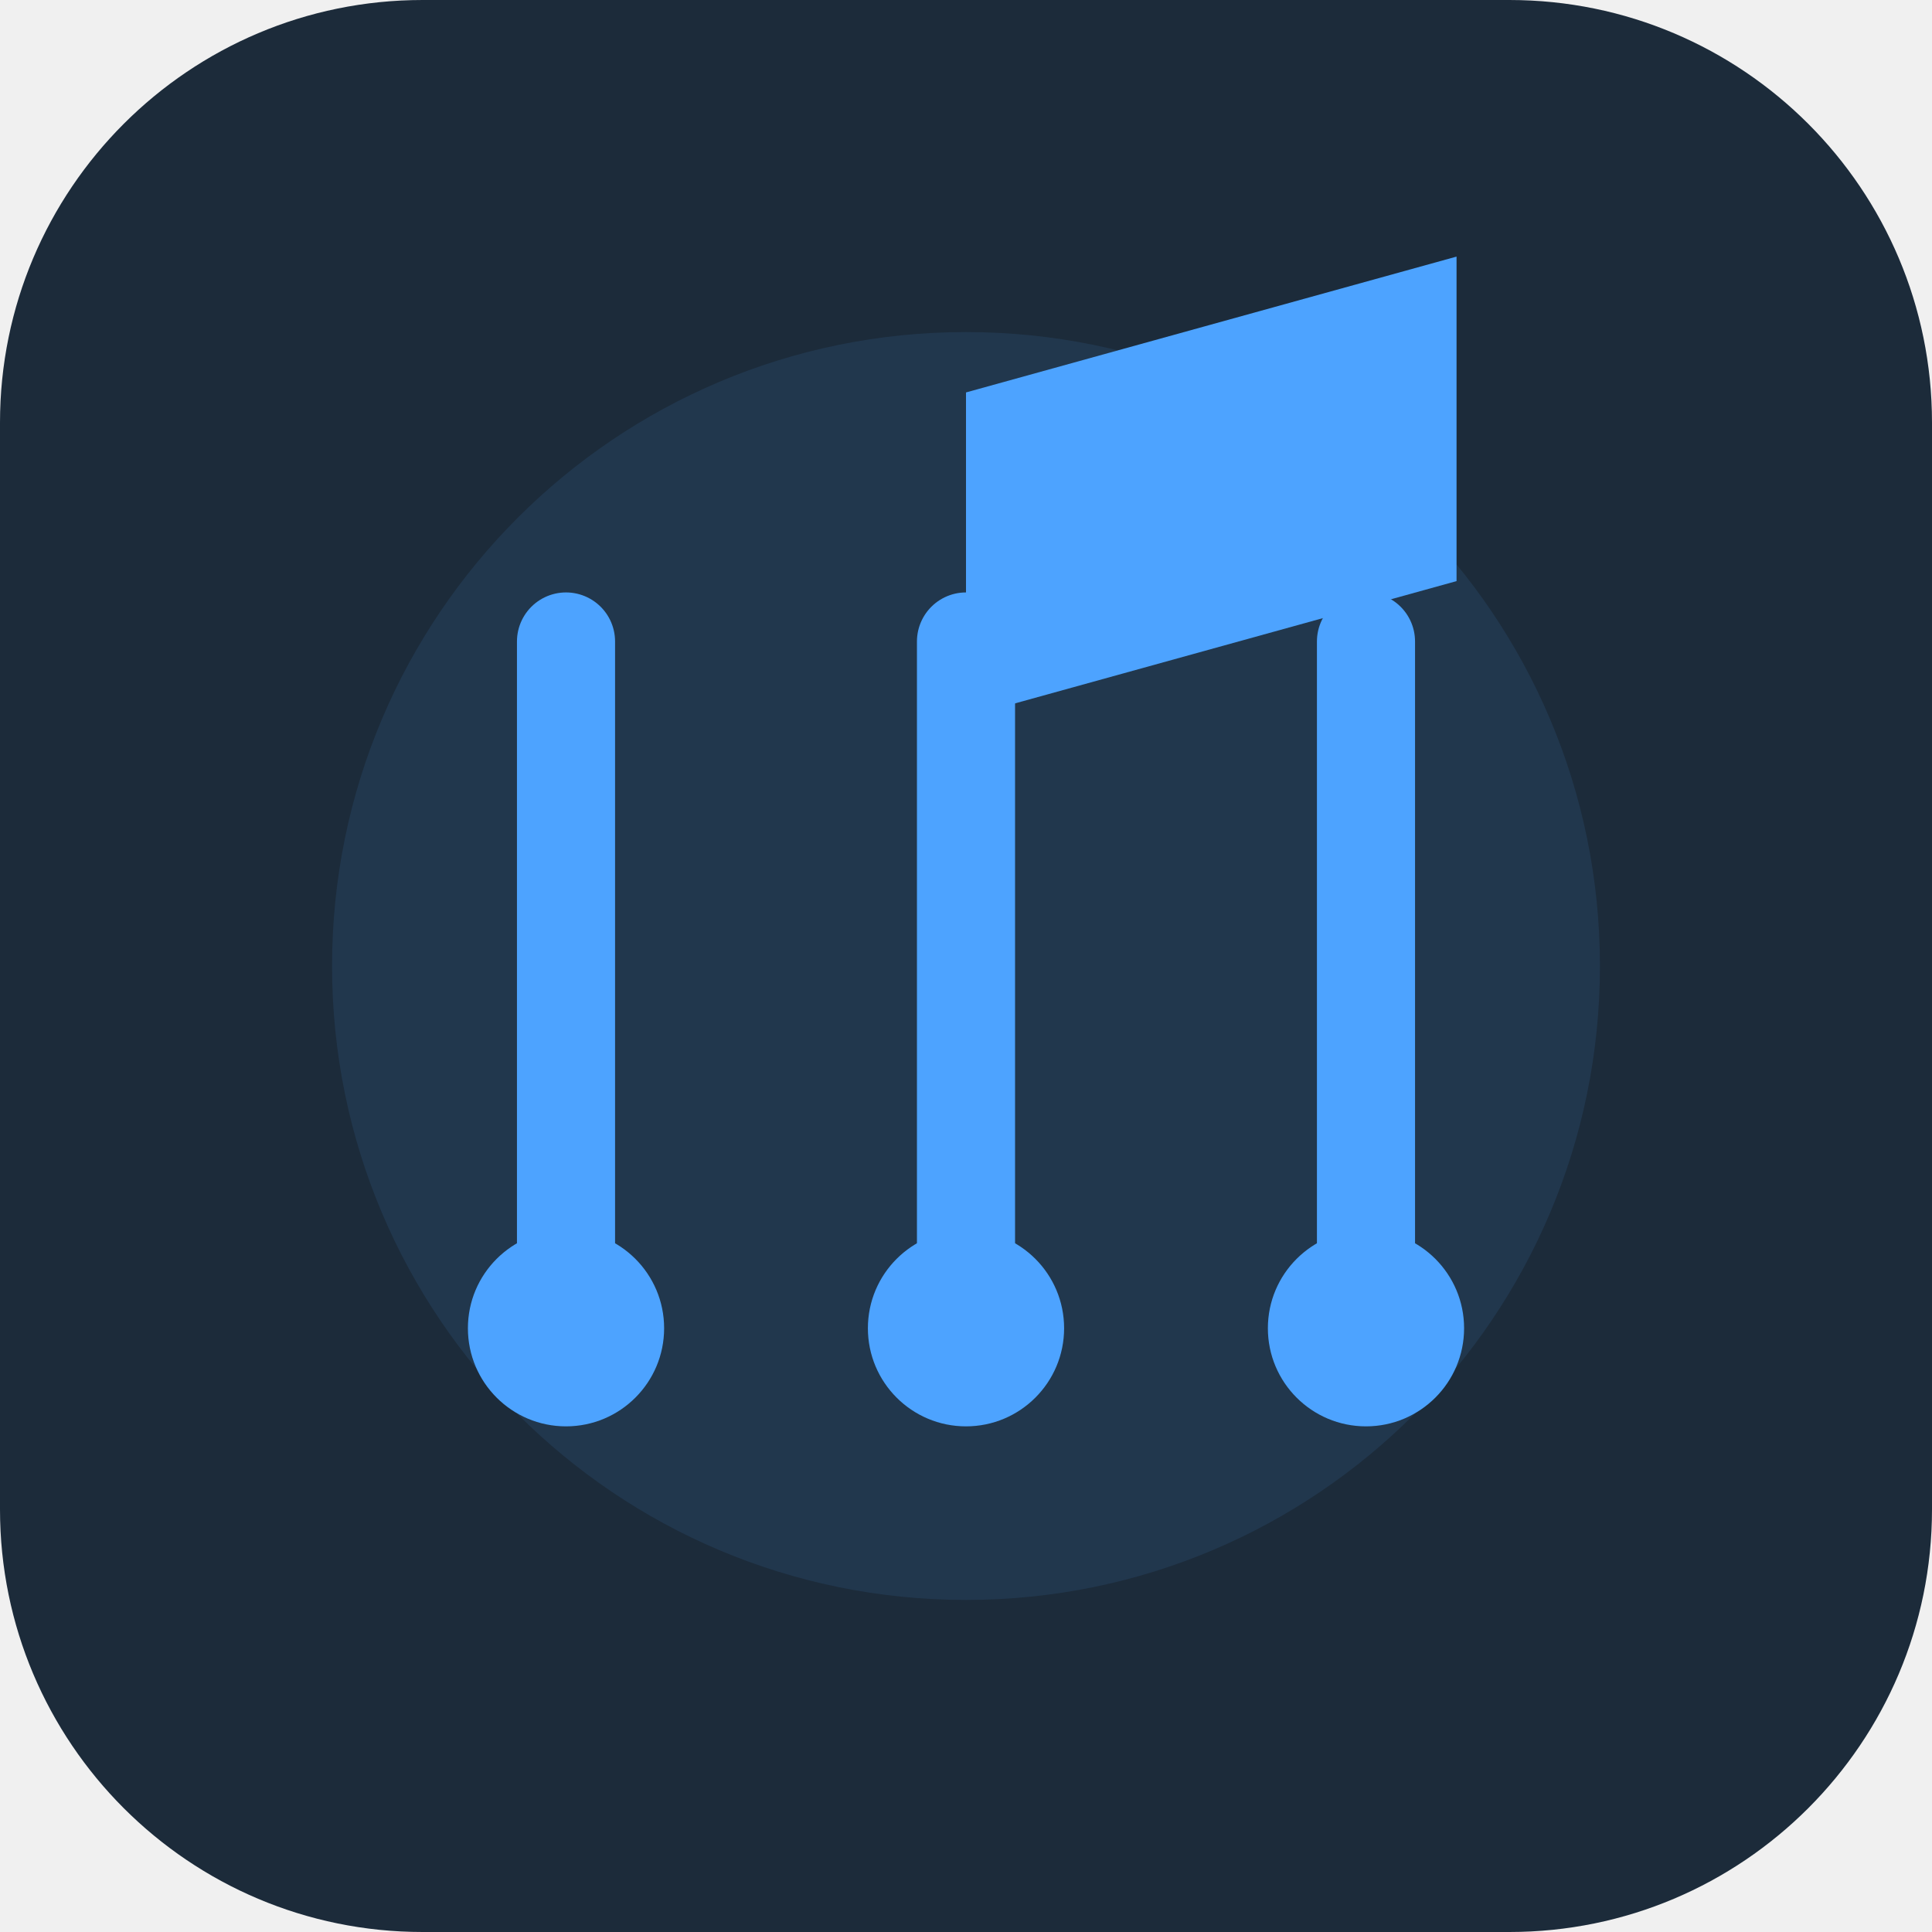
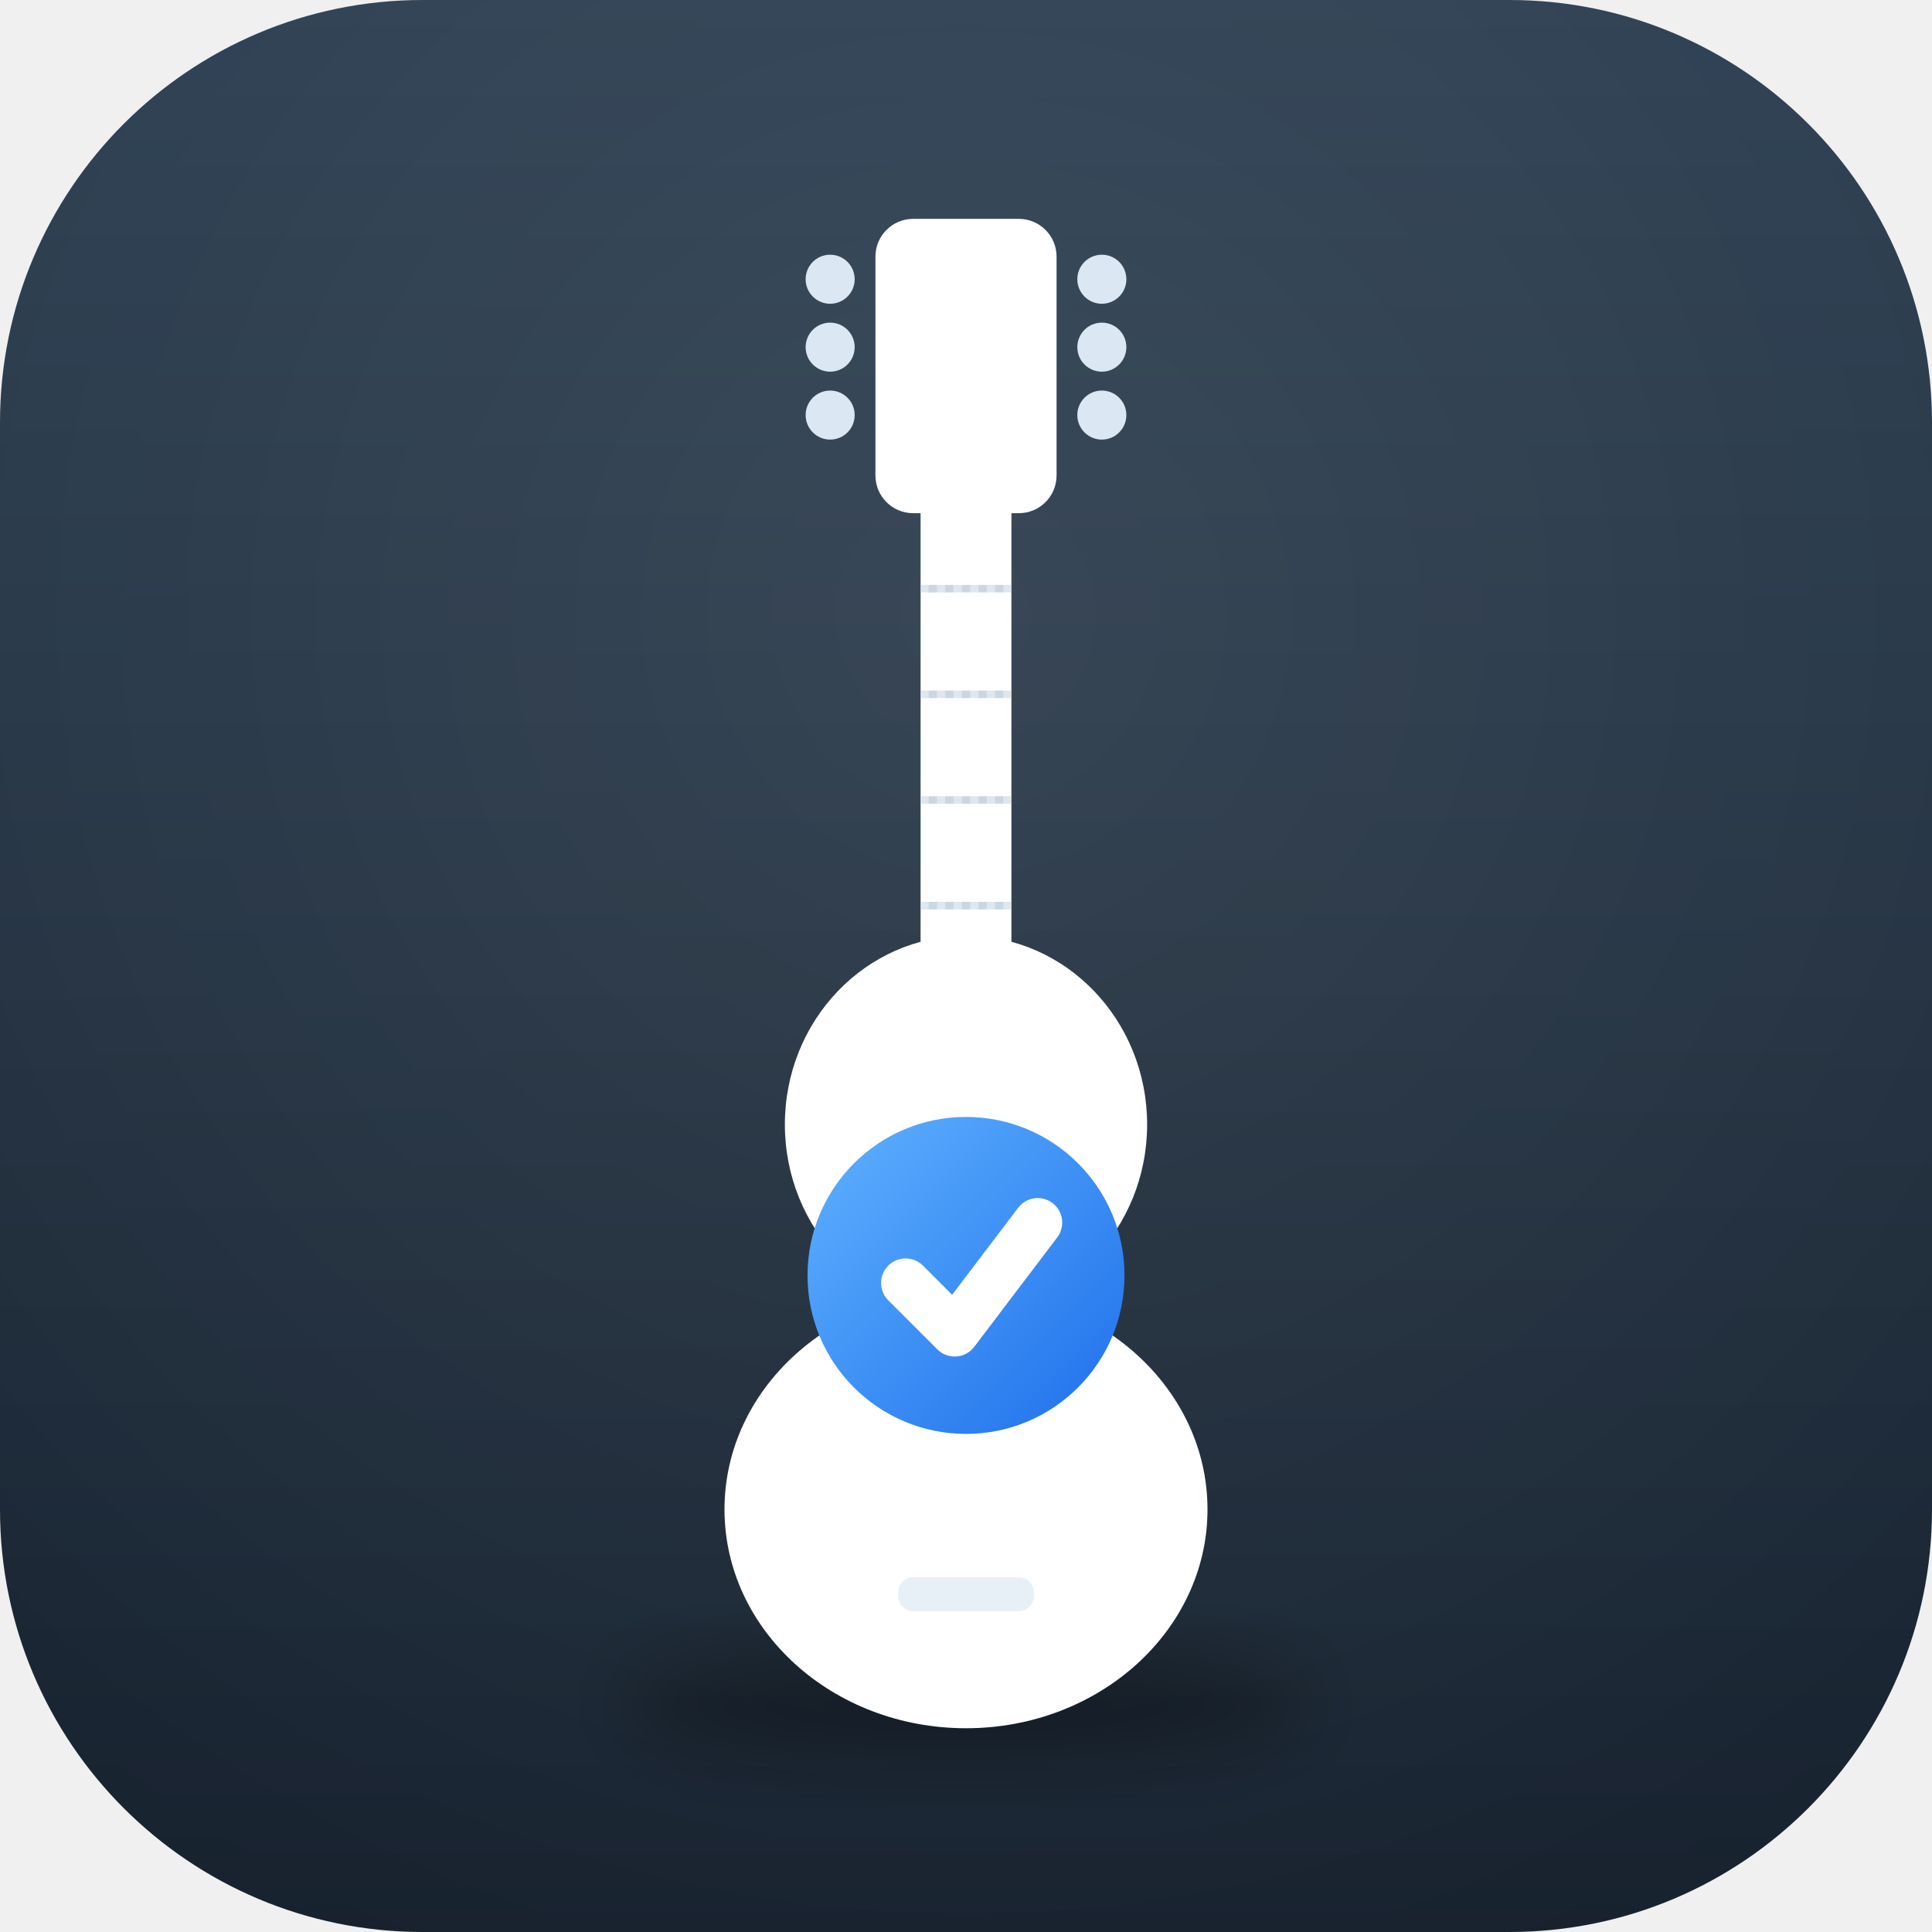
<svg xmlns="http://www.w3.org/2000/svg" viewBox="0 0 512 512">
-   <rect width="512" height="512" rx="112" fill="#1c2b3a" />
-   <circle cx="256" cy="256" r="168" fill="#4da3ff" opacity="0.10" />
-   <g stroke="#4da3ff" stroke-width="26" stroke-linecap="round">
-     <line x1="150" y1="170" x2="150" y2="330" />
-     <line x1="256" y1="170" x2="256" y2="330" />
-     <line x1="362" y1="170" x2="362" y2="330" />
+   <defs>
+     <linearGradient id="bg" x1="0" y1="0" x2="0" y2="1">
+       <stop offset="0" stop-color="#283b4e" />
+       <stop offset="1" stop-color="#141f2c" />
+     </linearGradient>
+     <radialGradient id="glow" cx="0.5" cy="0.32" r="0.85">
+       <stop offset="0" stop-color="#ffffff" stop-opacity="0.10" />
+       <stop offset="1" stop-color="#ffffff" stop-opacity="0" />
+     </radialGradient>
+     <linearGradient id="blue" x1="0" y1="0" x2="1" y2="1">
+       <stop offset="0" stop-color="#5fb2ff" />
+       <stop offset="1" stop-color="#1f6feb" />
+     </linearGradient>
+     <filter id="soft" x="-40%" y="-40%" width="180%" height="180%">
+       <feGaussianBlur stdDeviation="10" />
+     </filter>
+   </defs>
+   <rect x="0" y="0" width="512" height="512" rx="112" fill="url(#bg)" />
+   <rect x="0" y="0" width="512" height="512" rx="112" fill="url(#glow)" />
+   <ellipse cx="256" cy="452" rx="92" ry="15" fill="#000000" opacity="0.30" filter="url(#soft)" />
+   <rect x="232" y="58" width="48" height="78" rx="10" fill="#ffffff" />
+   <g fill="#dbe7f2">
+     <circle cx="220" cy="74" r="6.5" />
+     <circle cx="220" cy="92" r="6.5" />
+     <circle cx="220" cy="110" r="6.5" />
+     <circle cx="292" cy="74" r="6.5" />
+     <circle cx="292" cy="92" r="6.5" />
+     <circle cx="292" cy="110" r="6.5" />
  </g>
-   <circle cx="150" cy="352" r="26" fill="#4da3ff" />
-   <circle cx="256" cy="352" r="26" fill="#4da3ff" />
-   <circle cx="362" cy="352" r="26" fill="#4da3ff" />
-   <path d="M256 104 l130 -36 v86 l-130 36 z" fill="#4da3ff" />
+   <rect x="244" y="126" width="24" height="152" rx="3" fill="#ffffff" />
+   <g stroke="#9db6cc" stroke-width="2" opacity="0.55">
+     <line x1="244" y1="156" x2="268" y2="156" />
+     <line x1="244" y1="184" x2="268" y2="184" />
+     <line x1="244" y1="212" x2="268" y2="212" />
+     <line x1="244" y1="240" x2="268" y2="240" />
+   </g>
+   <g fill="#ffffff">
+     <ellipse cx="256" cy="298" rx="48" ry="50" />
+     <ellipse cx="256" cy="400" rx="64" ry="58" />
+   </g>
+   <g stroke="#ffffff" stroke-width="2.2" opacity="0.38">
+     <line x1="245" y1="130" x2="245" y2="428" />
+     <line x1="249.4" y1="130" x2="249.4" y2="428" />
+     <line x1="253.8" y1="130" x2="253.8" y2="428" />
+     <line x1="258.2" y1="130" x2="258.2" y2="428" />
+     <line x1="262.6" y1="130" x2="262.6" y2="428" />
+     <line x1="267" y1="130" x2="267" y2="428" />
+   </g>
+   <rect x="238" y="418" width="36" height="9" rx="4" fill="#e8f0f7" />
+   <circle cx="256" cy="338" r="42" fill="url(#blue)" />
+   <path d="M 240 340 L 253 353 L 275 324" fill="none" stroke="#ffffff" stroke-width="13" stroke-linecap="round" stroke-linejoin="round" />
</svg>
